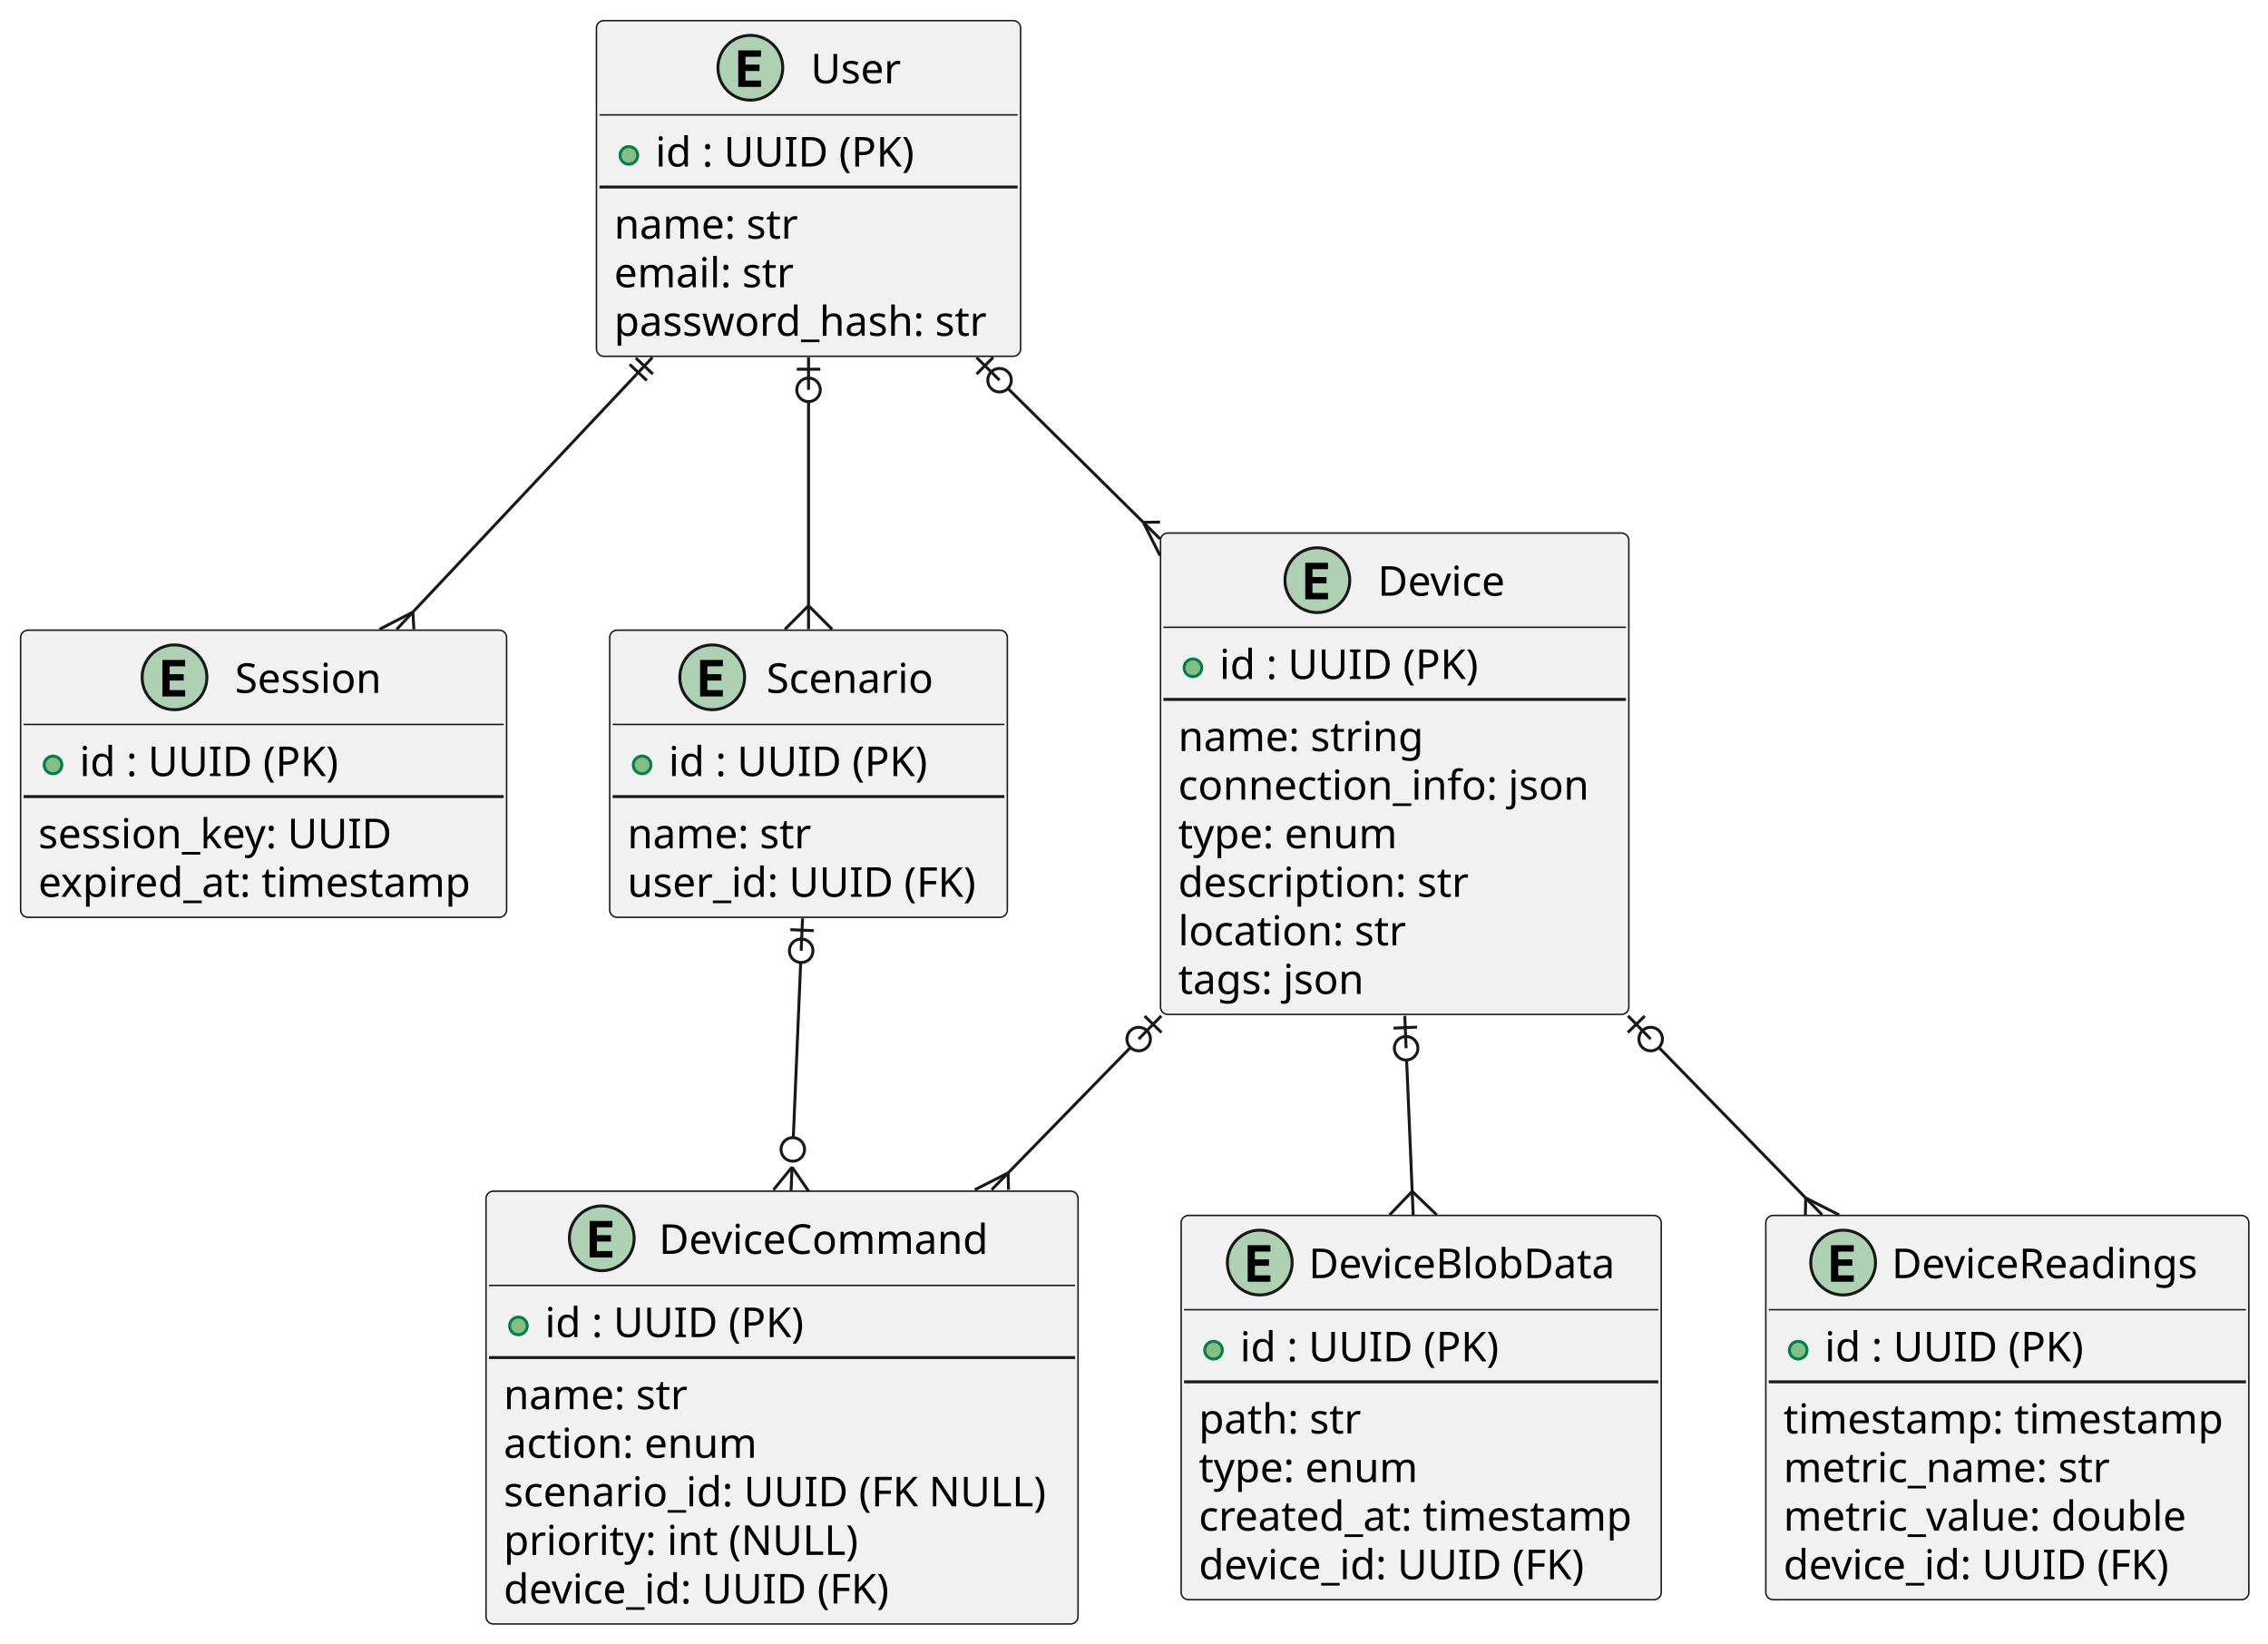
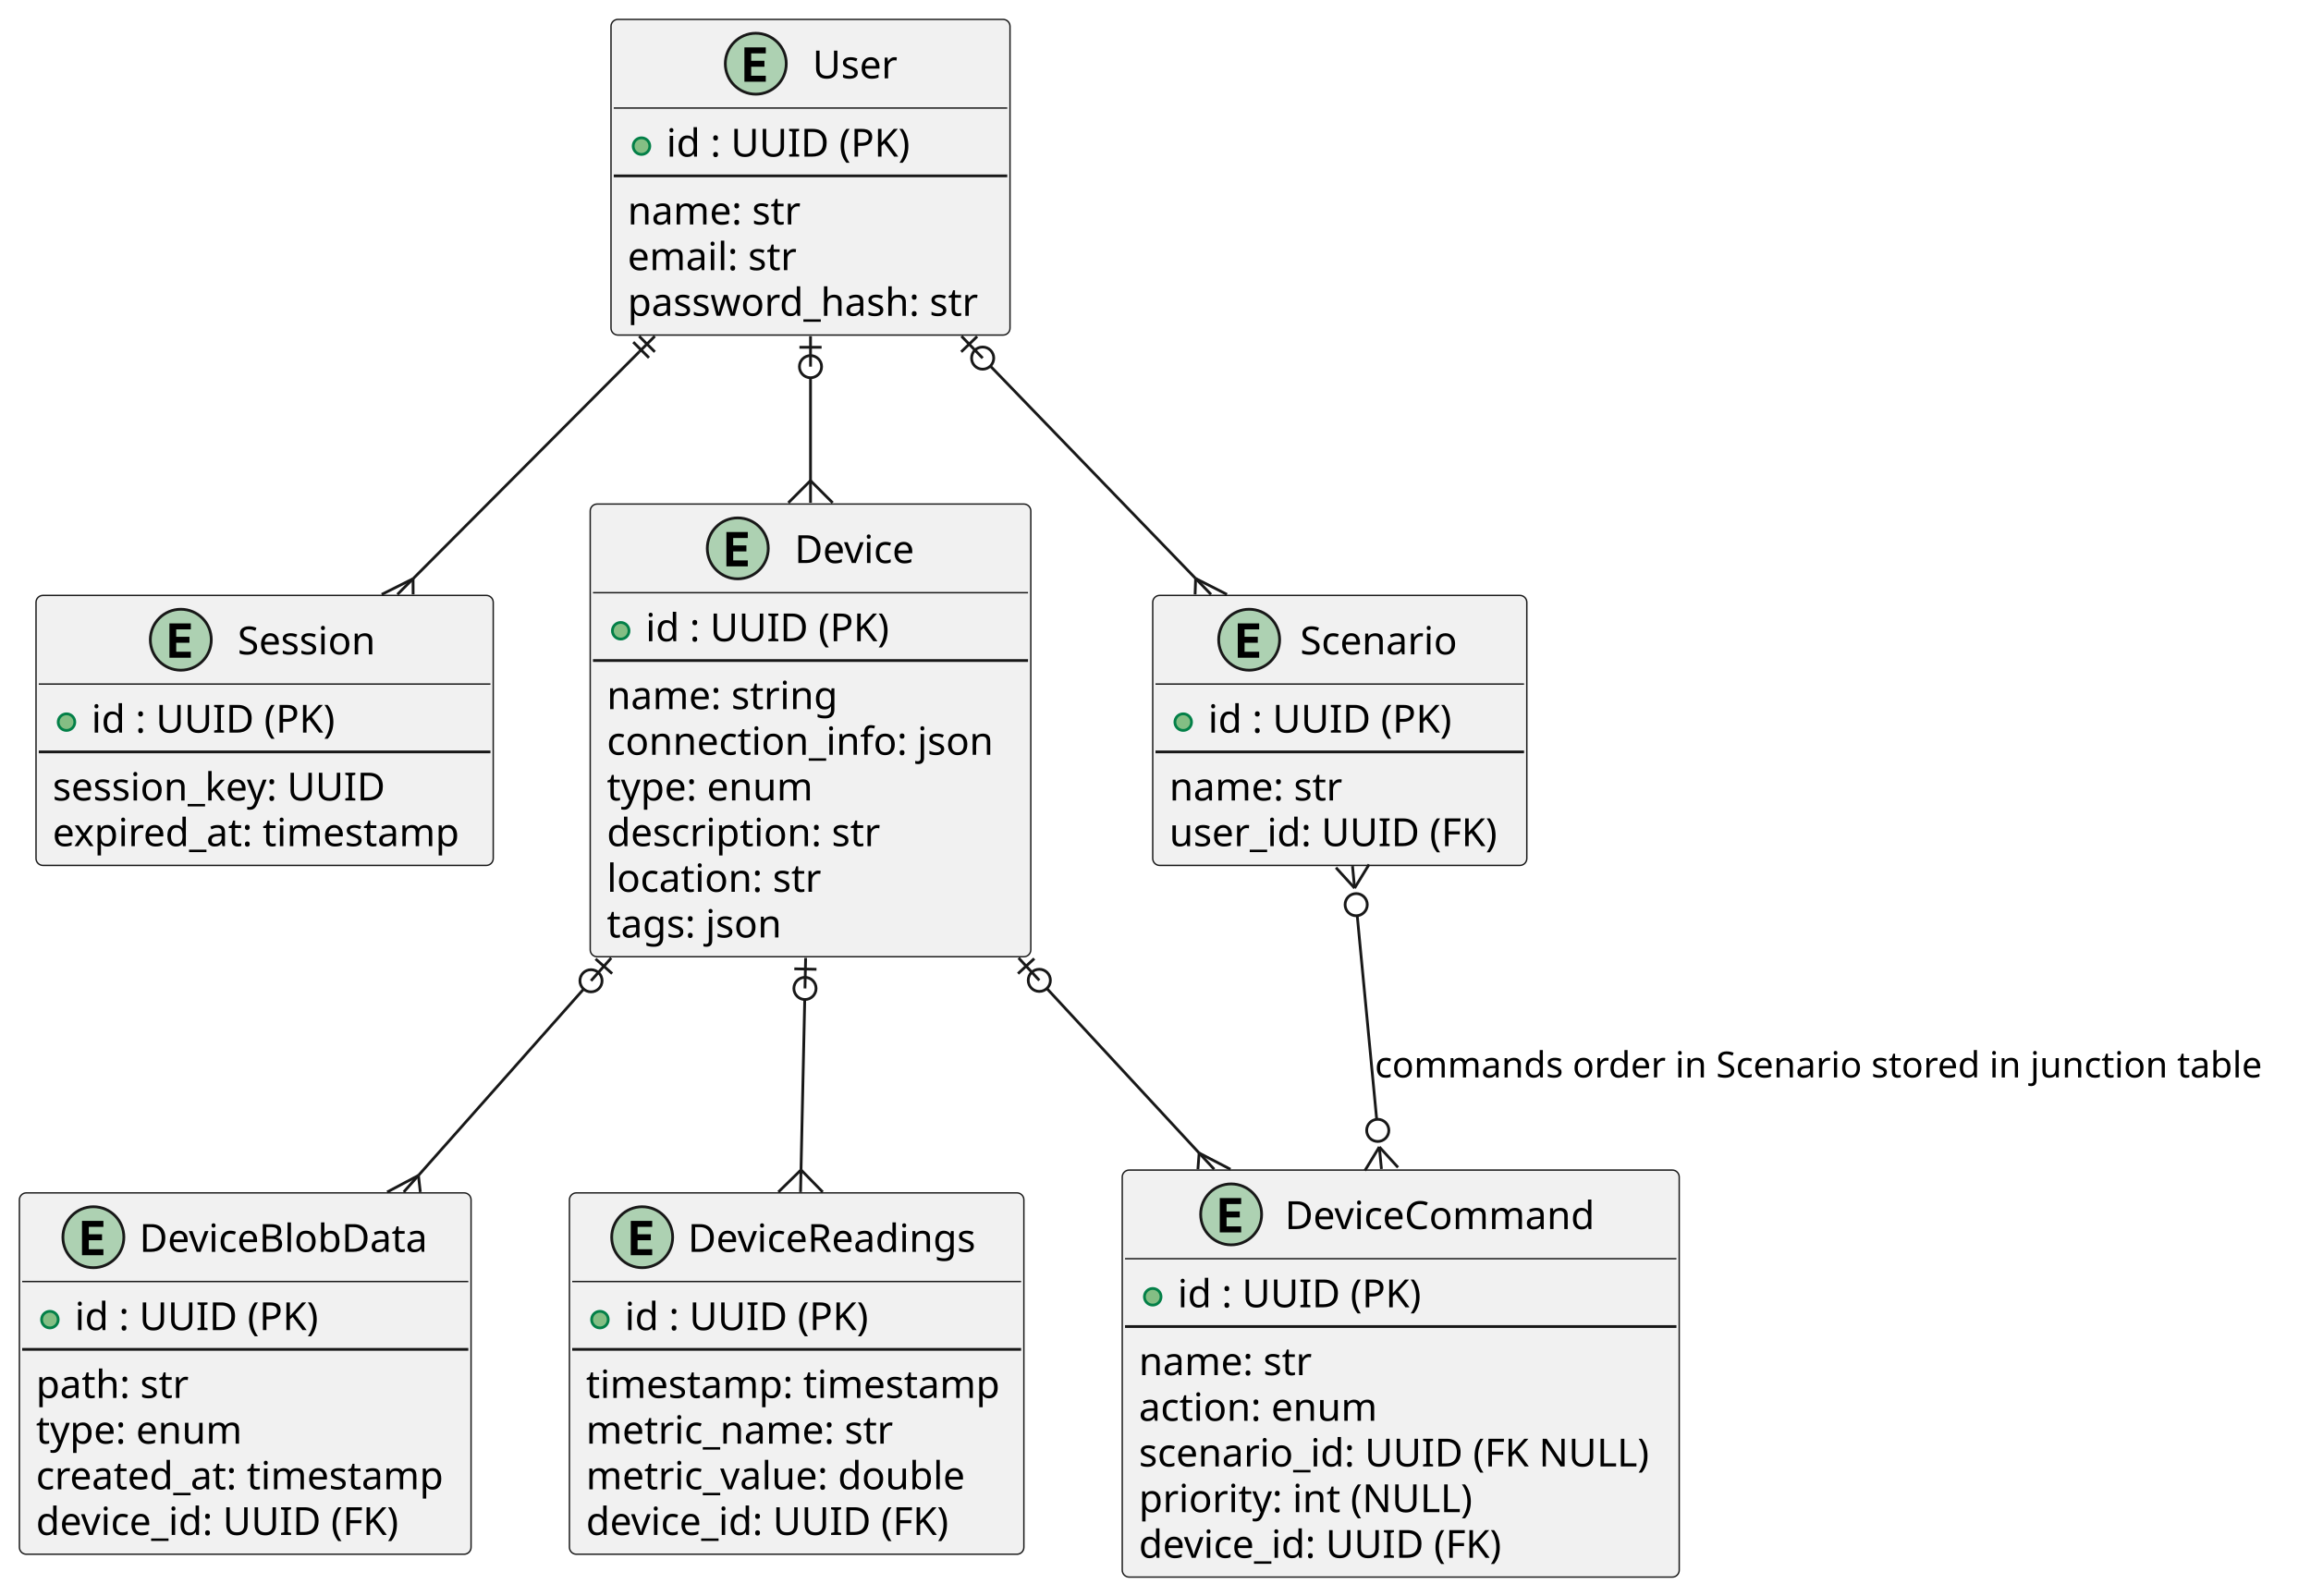
- <svg xmlns="http://www.w3.org/2000/svg" contentStyleType="text/css" height="558px" preserveAspectRatio="none" style="width:770px;height:558px;background:#FFFFFF;" version="1.1" viewBox="0 0 770 558" width="770px" zoomAndPan="magnify">
+ <svg xmlns="http://www.w3.org/2000/svg" contentStyleType="text/css" height="576px" preserveAspectRatio="none" style="width:834px;height:576px;background:#FFFFFF;" version="1.1" viewBox="0 0 834 576" width="834px" zoomAndPan="magnify">
  <defs />
  <g>
    <g id="elem_User">
-       <rect codeLine="1" fill="#F1F1F1" height="113.953" id="User" rx="2.5" ry="2.5" style="stroke:#181818;stroke-width:0.5;" width="144" x="202.5" y="7" />
-       <ellipse cx="254.75" cy="23" fill="#ADD1B2" rx="11" ry="11" style="stroke:#181818;stroke-width:1.0;" />
-       <path d="M258.364,29.5 L250.644,29.5 L250.644,17.107 L258.364,17.107 L258.364,19.265 L253.093,19.265 L253.093,21.938 L257.866,21.938 L257.866,24.096 L253.093,24.096 L253.093,27.342 L258.364,27.342 Z " fill="#000000" />
-       <text fill="#000000" font-family="sans-serif" font-size="14" lengthAdjust="spacing" textLength="31" x="275.25" y="28.291">User</text>
-       <line style="stroke:#181818;stroke-width:0.5;" x1="203.5" x2="345.5" y1="39" y2="39" />
-       <ellipse cx="213.5" cy="52.744" fill="#84BE84" rx="3" ry="3" style="stroke:#038048;stroke-width:1.0;" />
-       <text fill="#000000" font-family="sans-serif" font-size="14" lengthAdjust="spacing" textLength="90" x="222.5" y="56.535">id : UUID (PK)</text>
-       <line style="stroke:#181818;stroke-width:1.0;" x1="203.5" x2="345.5" y1="63.488" y2="63.488" />
-       <text fill="#000000" font-family="sans-serif" font-size="14" lengthAdjust="spacing" textLength="64" x="208.5" y="81.023">name: str</text>
-       <text fill="#000000" font-family="sans-serif" font-size="14" lengthAdjust="spacing" textLength="63" x="208.5" y="97.512">email: str</text>
-       <text fill="#000000" font-family="sans-serif" font-size="14" lengthAdjust="spacing" textLength="132" x="208.5" y="114">password_hash: str</text>
+       <rect codeLine="1" fill="#F1F1F1" height="113.953" id="User" rx="2.5" ry="2.5" style="stroke:#181818;stroke-width:0.5;" width="144" x="220.5" y="7" />
+       <ellipse cx="272.75" cy="23" fill="#ADD1B2" rx="11" ry="11" style="stroke:#181818;stroke-width:1.0;" />
+       <path d="M276.364,29.5 L268.644,29.5 L268.644,17.107 L276.364,17.107 L276.364,19.265 L271.093,19.265 L271.093,21.938 L275.866,21.938 L275.866,24.096 L271.093,24.096 L271.093,27.342 L276.364,27.342 Z " fill="#000000" />
+       <text fill="#000000" font-family="sans-serif" font-size="14" lengthAdjust="spacing" textLength="31" x="293.25" y="28.291">User</text>
+       <line style="stroke:#181818;stroke-width:0.5;" x1="221.5" x2="363.5" y1="39" y2="39" />
+       <ellipse cx="231.5" cy="52.744" fill="#84BE84" rx="3" ry="3" style="stroke:#038048;stroke-width:1.0;" />
+       <text fill="#000000" font-family="sans-serif" font-size="14" lengthAdjust="spacing" textLength="90" x="240.5" y="56.535">id : UUID (PK)</text>
+       <line style="stroke:#181818;stroke-width:1.0;" x1="221.5" x2="363.5" y1="63.488" y2="63.488" />
+       <text fill="#000000" font-family="sans-serif" font-size="14" lengthAdjust="spacing" textLength="64" x="226.5" y="81.023">name: str</text>
+       <text fill="#000000" font-family="sans-serif" font-size="14" lengthAdjust="spacing" textLength="63" x="226.5" y="97.512">email: str</text>
+       <text fill="#000000" font-family="sans-serif" font-size="14" lengthAdjust="spacing" textLength="132" x="226.5" y="114">password_hash: str</text>
    </g>
    <g id="elem_Session">
-       <rect codeLine="9" fill="#F1F1F1" height="97.465" id="Session" rx="2.5" ry="2.5" style="stroke:#181818;stroke-width:0.5;" width="165" x="7" y="213.93" />
-       <ellipse cx="59.25" cy="229.93" fill="#ADD1B2" rx="11" ry="11" style="stroke:#181818;stroke-width:1.0;" />
-       <path d="M62.864,236.43 L55.145,236.43 L55.145,224.037 L62.864,224.037 L62.864,226.195 L57.593,226.195 L57.593,228.868 L62.366,228.868 L62.366,231.026 L57.593,231.026 L57.593,234.272 L62.864,234.272 Z " fill="#000000" />
-       <text fill="#000000" font-family="sans-serif" font-size="14" lengthAdjust="spacing" textLength="52" x="79.75" y="235.221">Session</text>
-       <line style="stroke:#181818;stroke-width:0.5;" x1="8" x2="171" y1="245.93" y2="245.93" />
-       <ellipse cx="18" cy="259.674" fill="#84BE84" rx="3" ry="3" style="stroke:#038048;stroke-width:1.0;" />
-       <text fill="#000000" font-family="sans-serif" font-size="14" lengthAdjust="spacing" textLength="90" x="27" y="263.465">id : UUID (PK)</text>
-       <line style="stroke:#181818;stroke-width:1.0;" x1="8" x2="171" y1="270.418" y2="270.418" />
-       <text fill="#000000" font-family="sans-serif" font-size="14" lengthAdjust="spacing" textLength="123" x="13" y="287.953">session_key: UUID</text>
-       <text fill="#000000" font-family="sans-serif" font-size="14" lengthAdjust="spacing" textLength="153" x="13" y="304.442">expired_at: timestamp</text>
+       <rect codeLine="9" fill="#F1F1F1" height="97.465" id="Session" rx="2.5" ry="2.5" style="stroke:#181818;stroke-width:0.5;" width="165" x="13" y="214.93" />
+       <ellipse cx="65.25" cy="230.93" fill="#ADD1B2" rx="11" ry="11" style="stroke:#181818;stroke-width:1.0;" />
+       <path d="M68.864,237.43 L61.145,237.43 L61.145,225.037 L68.864,225.037 L68.864,227.195 L63.593,227.195 L63.593,229.868 L68.366,229.868 L68.366,232.026 L63.593,232.026 L63.593,235.272 L68.864,235.272 Z " fill="#000000" />
+       <text fill="#000000" font-family="sans-serif" font-size="14" lengthAdjust="spacing" textLength="52" x="85.75" y="236.221">Session</text>
+       <line style="stroke:#181818;stroke-width:0.5;" x1="14" x2="177" y1="246.93" y2="246.93" />
+       <ellipse cx="24" cy="260.674" fill="#84BE84" rx="3" ry="3" style="stroke:#038048;stroke-width:1.0;" />
+       <text fill="#000000" font-family="sans-serif" font-size="14" lengthAdjust="spacing" textLength="90" x="33" y="264.465">id : UUID (PK)</text>
+       <line style="stroke:#181818;stroke-width:1.0;" x1="14" x2="177" y1="271.418" y2="271.418" />
+       <text fill="#000000" font-family="sans-serif" font-size="14" lengthAdjust="spacing" textLength="123" x="19" y="288.953">session_key: UUID</text>
+       <text fill="#000000" font-family="sans-serif" font-size="14" lengthAdjust="spacing" textLength="153" x="19" y="305.442">expired_at: timestamp</text>
    </g>
    <g id="elem_Device">
-       <rect codeLine="16" fill="#F1F1F1" height="163.418" id="Device" rx="2.5" ry="2.5" style="stroke:#181818;stroke-width:0.5;" width="159" x="394" y="180.95" />
-       <ellipse cx="447.25" cy="196.95" fill="#ADD1B2" rx="11" ry="11" style="stroke:#181818;stroke-width:1.0;" />
-       <path d="M450.864,203.45 L443.144,203.45 L443.144,191.057 L450.864,191.057 L450.864,193.215 L445.593,193.215 L445.593,195.888 L450.366,195.888 L450.366,198.046 L445.593,198.046 L445.593,201.292 L450.864,201.292 Z " fill="#000000" />
-       <text fill="#000000" font-family="sans-serif" font-size="14" lengthAdjust="spacing" textLength="44" x="467.75" y="202.241">Device</text>
-       <line style="stroke:#181818;stroke-width:0.5;" x1="395" x2="552" y1="212.95" y2="212.95" />
-       <ellipse cx="405" cy="226.694" fill="#84BE84" rx="3" ry="3" style="stroke:#038048;stroke-width:1.0;" />
-       <text fill="#000000" font-family="sans-serif" font-size="14" lengthAdjust="spacing" textLength="90" x="414" y="230.485">id : UUID (PK)</text>
-       <line style="stroke:#181818;stroke-width:1.0;" x1="395" x2="552" y1="237.438" y2="237.438" />
-       <text fill="#000000" font-family="sans-serif" font-size="14" lengthAdjust="spacing" textLength="86" x="400" y="254.973">name: string</text>
-       <text fill="#000000" font-family="sans-serif" font-size="14" lengthAdjust="spacing" textLength="147" x="400" y="271.462">connection_info: json</text>
-       <text fill="#000000" font-family="sans-serif" font-size="14" lengthAdjust="spacing" textLength="76" x="400" y="287.95">type: enum</text>
-       <text fill="#000000" font-family="sans-serif" font-size="14" lengthAdjust="spacing" textLength="103" x="400" y="304.438">description: str</text>
-       <text fill="#000000" font-family="sans-serif" font-size="14" lengthAdjust="spacing" textLength="81" x="400" y="320.927">location: str</text>
-       <text fill="#000000" font-family="sans-serif" font-size="14" lengthAdjust="spacing" textLength="66" x="400" y="337.415">tags: json</text>
+       <rect codeLine="16" fill="#F1F1F1" height="163.418" id="Device" rx="2.5" ry="2.5" style="stroke:#181818;stroke-width:0.5;" width="159" x="213" y="181.95" />
+       <ellipse cx="266.25" cy="197.95" fill="#ADD1B2" rx="11" ry="11" style="stroke:#181818;stroke-width:1.0;" />
+       <path d="M269.864,204.45 L262.144,204.45 L262.144,192.057 L269.864,192.057 L269.864,194.215 L264.593,194.215 L264.593,196.888 L269.366,196.888 L269.366,199.046 L264.593,199.046 L264.593,202.292 L269.864,202.292 Z " fill="#000000" />
+       <text fill="#000000" font-family="sans-serif" font-size="14" lengthAdjust="spacing" textLength="44" x="286.75" y="203.241">Device</text>
+       <line style="stroke:#181818;stroke-width:0.5;" x1="214" x2="371" y1="213.95" y2="213.95" />
+       <ellipse cx="224" cy="227.694" fill="#84BE84" rx="3" ry="3" style="stroke:#038048;stroke-width:1.0;" />
+       <text fill="#000000" font-family="sans-serif" font-size="14" lengthAdjust="spacing" textLength="90" x="233" y="231.485">id : UUID (PK)</text>
+       <line style="stroke:#181818;stroke-width:1.0;" x1="214" x2="371" y1="238.438" y2="238.438" />
+       <text fill="#000000" font-family="sans-serif" font-size="14" lengthAdjust="spacing" textLength="86" x="219" y="255.973">name: string</text>
+       <text fill="#000000" font-family="sans-serif" font-size="14" lengthAdjust="spacing" textLength="147" x="219" y="272.462">connection_info: json</text>
+       <text fill="#000000" font-family="sans-serif" font-size="14" lengthAdjust="spacing" textLength="76" x="219" y="288.95">type: enum</text>
+       <text fill="#000000" font-family="sans-serif" font-size="14" lengthAdjust="spacing" textLength="103" x="219" y="305.438">description: str</text>
+       <text fill="#000000" font-family="sans-serif" font-size="14" lengthAdjust="spacing" textLength="81" x="219" y="321.927">location: str</text>
+       <text fill="#000000" font-family="sans-serif" font-size="14" lengthAdjust="spacing" textLength="66" x="219" y="338.415">tags: json</text>
    </g>
    <g id="elem_Scenario">
-       <rect codeLine="27" fill="#F1F1F1" height="97.465" id="Scenario" rx="2.5" ry="2.5" style="stroke:#181818;stroke-width:0.5;" width="135" x="207" y="213.93" />
-       <ellipse cx="241.8" cy="229.93" fill="#ADD1B2" rx="11" ry="11" style="stroke:#181818;stroke-width:1.0;" />
-       <path d="M245.414,236.43 L237.695,236.43 L237.695,224.037 L245.414,224.037 L245.414,226.195 L240.143,226.195 L240.143,228.868 L244.916,228.868 L244.916,231.026 L240.143,231.026 L240.143,234.272 L245.414,234.272 Z " fill="#000000" />
-       <text fill="#000000" font-family="sans-serif" font-size="14" lengthAdjust="spacing" textLength="59" x="260.2" y="235.221">Scenario</text>
-       <line style="stroke:#181818;stroke-width:0.5;" x1="208" x2="341" y1="245.93" y2="245.93" />
-       <ellipse cx="218" cy="259.674" fill="#84BE84" rx="3" ry="3" style="stroke:#038048;stroke-width:1.0;" />
-       <text fill="#000000" font-family="sans-serif" font-size="14" lengthAdjust="spacing" textLength="90" x="227" y="263.465">id : UUID (PK)</text>
-       <line style="stroke:#181818;stroke-width:1.0;" x1="208" x2="341" y1="270.418" y2="270.418" />
-       <text fill="#000000" font-family="sans-serif" font-size="14" lengthAdjust="spacing" textLength="64" x="213" y="287.953">name: str</text>
-       <text fill="#000000" font-family="sans-serif" font-size="14" lengthAdjust="spacing" textLength="123" x="213" y="304.442">user_id: UUID (FK)</text>
+       <rect codeLine="27" fill="#F1F1F1" height="97.465" id="Scenario" rx="2.5" ry="2.5" style="stroke:#181818;stroke-width:0.5;" width="135" x="416" y="214.93" />
+       <ellipse cx="450.8" cy="230.93" fill="#ADD1B2" rx="11" ry="11" style="stroke:#181818;stroke-width:1.0;" />
+       <path d="M454.414,237.43 L446.695,237.43 L446.695,225.037 L454.414,225.037 L454.414,227.195 L449.143,227.195 L449.143,229.868 L453.916,229.868 L453.916,232.026 L449.143,232.026 L449.143,235.272 L454.414,235.272 Z " fill="#000000" />
+       <text fill="#000000" font-family="sans-serif" font-size="14" lengthAdjust="spacing" textLength="59" x="469.2" y="236.221">Scenario</text>
+       <line style="stroke:#181818;stroke-width:0.5;" x1="417" x2="550" y1="246.93" y2="246.93" />
+       <ellipse cx="427" cy="260.674" fill="#84BE84" rx="3" ry="3" style="stroke:#038048;stroke-width:1.0;" />
+       <text fill="#000000" font-family="sans-serif" font-size="14" lengthAdjust="spacing" textLength="90" x="436" y="264.465">id : UUID (PK)</text>
+       <line style="stroke:#181818;stroke-width:1.0;" x1="417" x2="550" y1="271.418" y2="271.418" />
+       <text fill="#000000" font-family="sans-serif" font-size="14" lengthAdjust="spacing" textLength="64" x="422" y="288.953">name: str</text>
+       <text fill="#000000" font-family="sans-serif" font-size="14" lengthAdjust="spacing" textLength="123" x="422" y="305.442">user_id: UUID (FK)</text>
    </g>
    <g id="elem_DeviceCommand">
-       <rect codeLine="33" fill="#F1F1F1" height="146.93" id="DeviceCommand" rx="2.5" ry="2.5" style="stroke:#181818;stroke-width:0.5;" width="201" x="165" y="404.37" />
-       <ellipse cx="204.3" cy="420.37" fill="#ADD1B2" rx="11" ry="11" style="stroke:#181818;stroke-width:1.0;" />
-       <path d="M207.914,426.87 L200.195,426.87 L200.195,414.477 L207.914,414.477 L207.914,416.635 L202.643,416.635 L202.643,419.308 L207.416,419.308 L207.416,421.466 L202.643,421.466 L202.643,424.712 L207.914,424.712 Z " fill="#000000" />
-       <text fill="#000000" font-family="sans-serif" font-size="14" lengthAdjust="spacing" textLength="115" x="223.7" y="425.661">DeviceCommand</text>
-       <line style="stroke:#181818;stroke-width:0.5;" x1="166" x2="365" y1="436.37" y2="436.37" />
-       <ellipse cx="176" cy="450.114" fill="#84BE84" rx="3" ry="3" style="stroke:#038048;stroke-width:1.0;" />
-       <text fill="#000000" font-family="sans-serif" font-size="14" lengthAdjust="spacing" textLength="90" x="185" y="453.905">id : UUID (PK)</text>
-       <line style="stroke:#181818;stroke-width:1.0;" x1="166" x2="365" y1="460.858" y2="460.858" />
-       <text fill="#000000" font-family="sans-serif" font-size="14" lengthAdjust="spacing" textLength="64" x="171" y="478.393">name: str</text>
-       <text fill="#000000" font-family="sans-serif" font-size="14" lengthAdjust="spacing" textLength="89" x="171" y="494.882">action: enum</text>
-       <text fill="#000000" font-family="sans-serif" font-size="14" lengthAdjust="spacing" textLength="189" x="171" y="511.37">scenario_id: UUID (FK NULL)</text>
-       <text fill="#000000" font-family="sans-serif" font-size="14" lengthAdjust="spacing" textLength="124" x="171" y="527.858">priority: int (NULL)</text>
-       <text fill="#000000" font-family="sans-serif" font-size="14" lengthAdjust="spacing" textLength="136" x="171" y="544.347">device_id: UUID (FK)</text>
+       <rect codeLine="33" fill="#F1F1F1" height="146.93" id="DeviceCommand" rx="2.5" ry="2.5" style="stroke:#181818;stroke-width:0.5;" width="201" x="405" y="422.37" />
+       <ellipse cx="444.3" cy="438.37" fill="#ADD1B2" rx="11" ry="11" style="stroke:#181818;stroke-width:1.0;" />
+       <path d="M447.914,444.87 L440.195,444.87 L440.195,432.477 L447.914,432.477 L447.914,434.635 L442.643,434.635 L442.643,437.308 L447.416,437.308 L447.416,439.466 L442.643,439.466 L442.643,442.712 L447.914,442.712 Z " fill="#000000" />
+       <text fill="#000000" font-family="sans-serif" font-size="14" lengthAdjust="spacing" textLength="115" x="463.7" y="443.661">DeviceCommand</text>
+       <line style="stroke:#181818;stroke-width:0.5;" x1="406" x2="605" y1="454.37" y2="454.37" />
+       <ellipse cx="416" cy="468.114" fill="#84BE84" rx="3" ry="3" style="stroke:#038048;stroke-width:1.0;" />
+       <text fill="#000000" font-family="sans-serif" font-size="14" lengthAdjust="spacing" textLength="90" x="425" y="471.905">id : UUID (PK)</text>
+       <line style="stroke:#181818;stroke-width:1.0;" x1="406" x2="605" y1="478.858" y2="478.858" />
+       <text fill="#000000" font-family="sans-serif" font-size="14" lengthAdjust="spacing" textLength="64" x="411" y="496.393">name: str</text>
+       <text fill="#000000" font-family="sans-serif" font-size="14" lengthAdjust="spacing" textLength="89" x="411" y="512.882">action: enum</text>
+       <text fill="#000000" font-family="sans-serif" font-size="14" lengthAdjust="spacing" textLength="189" x="411" y="529.37">scenario_id: UUID (FK NULL)</text>
+       <text fill="#000000" font-family="sans-serif" font-size="14" lengthAdjust="spacing" textLength="124" x="411" y="545.858">priority: int (NULL)</text>
+       <text fill="#000000" font-family="sans-serif" font-size="14" lengthAdjust="spacing" textLength="136" x="411" y="562.347">device_id: UUID (FK)</text>
    </g>
    <g id="elem_DeviceBlobData">
-       <rect codeLine="43" fill="#F1F1F1" height="130.441" id="DeviceBlobData" rx="2.5" ry="2.5" style="stroke:#181818;stroke-width:0.5;" width="163" x="401" y="412.61" />
-       <ellipse cx="427.7" cy="428.61" fill="#ADD1B2" rx="11" ry="11" style="stroke:#181818;stroke-width:1.0;" />
-       <path d="M431.314,435.11 L423.594,435.11 L423.594,422.717 L431.314,422.717 L431.314,424.875 L426.043,424.875 L426.043,427.548 L430.816,427.548 L430.816,429.706 L426.043,429.706 L426.043,432.952 L431.314,432.952 Z " fill="#000000" />
-       <text fill="#000000" font-family="sans-serif" font-size="14" lengthAdjust="spacing" textLength="105" x="444.3" y="433.901">DeviceBlobData</text>
-       <line style="stroke:#181818;stroke-width:0.5;" x1="402" x2="563" y1="444.61" y2="444.61" />
-       <ellipse cx="412" cy="458.354" fill="#84BE84" rx="3" ry="3" style="stroke:#038048;stroke-width:1.0;" />
-       <text fill="#000000" font-family="sans-serif" font-size="14" lengthAdjust="spacing" textLength="90" x="421" y="462.145">id : UUID (PK)</text>
-       <line style="stroke:#181818;stroke-width:1.0;" x1="402" x2="563" y1="469.098" y2="469.098" />
-       <text fill="#000000" font-family="sans-serif" font-size="14" lengthAdjust="spacing" textLength="57" x="407" y="486.633">path: str</text>
-       <text fill="#000000" font-family="sans-serif" font-size="14" lengthAdjust="spacing" textLength="76" x="407" y="503.122">type: enum</text>
-       <text fill="#000000" font-family="sans-serif" font-size="14" lengthAdjust="spacing" textLength="151" x="407" y="519.61">created_at: timestamp</text>
-       <text fill="#000000" font-family="sans-serif" font-size="14" lengthAdjust="spacing" textLength="136" x="407" y="536.098">device_id: UUID (FK)</text>
+       <rect codeLine="43" fill="#F1F1F1" height="130.441" id="DeviceBlobData" rx="2.5" ry="2.5" style="stroke:#181818;stroke-width:0.5;" width="163" x="7" y="430.61" />
+       <ellipse cx="33.7" cy="446.61" fill="#ADD1B2" rx="11" ry="11" style="stroke:#181818;stroke-width:1.0;" />
+       <path d="M37.314,453.11 L29.595,453.11 L29.595,440.717 L37.314,440.717 L37.314,442.875 L32.043,442.875 L32.043,445.548 L36.816,445.548 L36.816,447.706 L32.043,447.706 L32.043,450.952 L37.314,450.952 Z " fill="#000000" />
+       <text fill="#000000" font-family="sans-serif" font-size="14" lengthAdjust="spacing" textLength="105" x="50.3" y="451.901">DeviceBlobData</text>
+       <line style="stroke:#181818;stroke-width:0.5;" x1="8" x2="169" y1="462.61" y2="462.61" />
+       <ellipse cx="18" cy="476.354" fill="#84BE84" rx="3" ry="3" style="stroke:#038048;stroke-width:1.0;" />
+       <text fill="#000000" font-family="sans-serif" font-size="14" lengthAdjust="spacing" textLength="90" x="27" y="480.145">id : UUID (PK)</text>
+       <line style="stroke:#181818;stroke-width:1.0;" x1="8" x2="169" y1="487.098" y2="487.098" />
+       <text fill="#000000" font-family="sans-serif" font-size="14" lengthAdjust="spacing" textLength="57" x="13" y="504.633">path: str</text>
+       <text fill="#000000" font-family="sans-serif" font-size="14" lengthAdjust="spacing" textLength="76" x="13" y="521.122">type: enum</text>
+       <text fill="#000000" font-family="sans-serif" font-size="14" lengthAdjust="spacing" textLength="151" x="13" y="537.61">created_at: timestamp</text>
+       <text fill="#000000" font-family="sans-serif" font-size="14" lengthAdjust="spacing" textLength="136" x="13" y="554.098">device_id: UUID (FK)</text>
    </g>
    <g id="elem_DeviceReadings">
-       <rect codeLine="52" fill="#F1F1F1" height="130.441" id="DeviceReadings" rx="2.5" ry="2.5" style="stroke:#181818;stroke-width:0.5;" width="164" x="599.5" y="412.61" />
-       <ellipse cx="625.75" cy="428.61" fill="#ADD1B2" rx="11" ry="11" style="stroke:#181818;stroke-width:1.0;" />
-       <path d="M629.364,435.11 L621.644,435.11 L621.644,422.717 L629.364,422.717 L629.364,424.875 L624.093,424.875 L624.093,427.548 L628.866,427.548 L628.866,429.706 L624.093,429.706 L624.093,432.952 L629.364,432.952 Z " fill="#000000" />
-       <text fill="#000000" font-family="sans-serif" font-size="14" lengthAdjust="spacing" textLength="107" x="642.25" y="433.901">DeviceReadings</text>
-       <line style="stroke:#181818;stroke-width:0.5;" x1="600.5" x2="762.5" y1="444.61" y2="444.61" />
-       <ellipse cx="610.5" cy="458.354" fill="#84BE84" rx="3" ry="3" style="stroke:#038048;stroke-width:1.0;" />
-       <text fill="#000000" font-family="sans-serif" font-size="14" lengthAdjust="spacing" textLength="90" x="619.5" y="462.145">id : UUID (PK)</text>
-       <line style="stroke:#181818;stroke-width:1.0;" x1="600.5" x2="762.5" y1="469.098" y2="469.098" />
-       <text fill="#000000" font-family="sans-serif" font-size="14" lengthAdjust="spacing" textLength="152" x="605.5" y="486.633">timestamp: timestamp</text>
-       <text fill="#000000" font-family="sans-serif" font-size="14" lengthAdjust="spacing" textLength="114" x="605.5" y="503.122">metric_name: str</text>
-       <text fill="#000000" font-family="sans-serif" font-size="14" lengthAdjust="spacing" textLength="142" x="605.5" y="519.61">metric_value: double</text>
-       <text fill="#000000" font-family="sans-serif" font-size="14" lengthAdjust="spacing" textLength="136" x="605.5" y="536.098">device_id: UUID (FK)</text>
+       <rect codeLine="52" fill="#F1F1F1" height="130.441" id="DeviceReadings" rx="2.5" ry="2.5" style="stroke:#181818;stroke-width:0.5;" width="164" x="205.5" y="430.61" />
+       <ellipse cx="231.75" cy="446.61" fill="#ADD1B2" rx="11" ry="11" style="stroke:#181818;stroke-width:1.0;" />
+       <path d="M235.364,453.11 L227.644,453.11 L227.644,440.717 L235.364,440.717 L235.364,442.875 L230.093,442.875 L230.093,445.548 L234.866,445.548 L234.866,447.706 L230.093,447.706 L230.093,450.952 L235.364,450.952 Z " fill="#000000" />
+       <text fill="#000000" font-family="sans-serif" font-size="14" lengthAdjust="spacing" textLength="107" x="248.25" y="451.901">DeviceReadings</text>
+       <line style="stroke:#181818;stroke-width:0.5;" x1="206.5" x2="368.5" y1="462.61" y2="462.61" />
+       <ellipse cx="216.5" cy="476.354" fill="#84BE84" rx="3" ry="3" style="stroke:#038048;stroke-width:1.0;" />
+       <text fill="#000000" font-family="sans-serif" font-size="14" lengthAdjust="spacing" textLength="90" x="225.5" y="480.145">id : UUID (PK)</text>
+       <line style="stroke:#181818;stroke-width:1.0;" x1="206.5" x2="368.5" y1="487.098" y2="487.098" />
+       <text fill="#000000" font-family="sans-serif" font-size="14" lengthAdjust="spacing" textLength="152" x="211.5" y="504.633">timestamp: timestamp</text>
+       <text fill="#000000" font-family="sans-serif" font-size="14" lengthAdjust="spacing" textLength="114" x="211.5" y="521.122">metric_name: str</text>
+       <text fill="#000000" font-family="sans-serif" font-size="14" lengthAdjust="spacing" textLength="142" x="211.5" y="537.61">metric_value: double</text>
+       <text fill="#000000" font-family="sans-serif" font-size="14" lengthAdjust="spacing" textLength="136" x="211.5" y="554.098">device_id: UUID (FK)</text>
    </g>
    <g id="link_User_Scenario">
-       <path codeLine="61" d="M274.5,136.34 C274.5,165.51 274.5,177.75 274.5,205.62 " fill="none" id="User-Scenario" style="stroke:#181818;stroke-width:1.0;" />
-       <line style="stroke:#181818;stroke-width:1.0;" x1="274.5" x2="274.5" y1="132.34" y2="121.34" />
-       <ellipse cx="274.5" cy="132.34" fill="none" rx="4" ry="4" style="stroke:#181818;stroke-width:1.0;" />
-       <line style="stroke:#181818;stroke-width:1.0;" x1="270.5" x2="278.5" y1="125.34" y2="125.34" />
-       <line style="stroke:#181818;stroke-width:1.0;" x1="274.5" x2="282.5" y1="205.62" y2="213.62" />
-       <line style="stroke:#181818;stroke-width:1.0;" x1="274.5" x2="266.5" y1="205.62" y2="213.62" />
-       <line style="stroke:#181818;stroke-width:1.0;" x1="274.5" x2="274.5" y1="205.62" y2="213.62" />
+       <path codeLine="61" d="M357.404,132.146 C385.854,161.586 404.312,180.696 431.482,208.826 " fill="none" id="User-Scenario" style="stroke:#181818;stroke-width:1.0;" />
+       <line style="stroke:#181818;stroke-width:1.0;" x1="354.624" x2="346.98" y1="129.27" y2="121.36" />
+       <ellipse cx="354.624" cy="129.27" fill="none" rx="4" ry="4" style="stroke:#181818;stroke-width:1.0;" />
+       <line style="stroke:#181818;stroke-width:1.0;" x1="346.883" x2="352.636" y1="127.016" y2="121.457" />
+       <line style="stroke:#181818;stroke-width:1.0;" x1="431.482" x2="442.794" y1="208.826" y2="214.58" />
+       <line style="stroke:#181818;stroke-width:1.0;" x1="431.482" x2="431.286" y1="208.826" y2="214.58" />
+       <line style="stroke:#181818;stroke-width:1.0;" x1="431.482" x2="437.04" y1="208.826" y2="214.58" />
    </g>
    <g id="link_User_Session">
-       <path codeLine="62" d="M216.009,127.167 C188.569,156.337 166.381,179.922 140.171,207.792 " fill="none" id="User-Session" style="stroke:#181818;stroke-width:1.0;" />
-       <line style="stroke:#181818;stroke-width:1.0;" x1="215.836" x2="221.663" y1="121.513" y2="126.994" />
-       <line style="stroke:#181818;stroke-width:1.0;" x1="213.78" x2="219.607" y1="123.698" y2="129.179" />
-       <line style="stroke:#181818;stroke-width:1.0;" x1="216.009" x2="221.49" y1="127.167" y2="121.34" />
-       <line style="stroke:#181818;stroke-width:1.0;" x1="140.171" x2="140.518" y1="207.792" y2="213.62" />
-       <line style="stroke:#181818;stroke-width:1.0;" x1="140.171" x2="128.862" y1="207.792" y2="213.62" />
-       <line style="stroke:#181818;stroke-width:1.0;" x1="140.171" x2="134.69" y1="207.792" y2="213.62" />
+       <path codeLine="62" d="M230.663,127.026 C201.323,156.466 177.086,180.782 149.066,208.912 " fill="none" id="User-Session" style="stroke:#181818;stroke-width:1.0;" />
+       <line style="stroke:#181818;stroke-width:1.0;" x1="230.653" x2="236.32" y1="121.37" y2="127.017" />
+       <line style="stroke:#181818;stroke-width:1.0;" x1="228.535" x2="234.202" y1="123.495" y2="129.142" />
+       <line style="stroke:#181818;stroke-width:1.0;" x1="230.663" x2="236.31" y1="127.026" y2="121.36" />
+       <line style="stroke:#181818;stroke-width:1.0;" x1="149.066" x2="149.088" y1="208.912" y2="214.58" />
+       <line style="stroke:#181818;stroke-width:1.0;" x1="149.066" x2="137.752" y1="208.912" y2="214.58" />
+       <line style="stroke:#181818;stroke-width:1.0;" x1="149.066" x2="143.42" y1="208.912" y2="214.58" />
    </g>
    <g id="link_User_Device">
-       <path codeLine="63" d="M342.2,131.883 C361.61,151.063 367.31,156.706 388.161,177.316 " fill="none" id="User-Device" style="stroke:#181818;stroke-width:1.0;" />
-       <line style="stroke:#181818;stroke-width:1.0;" x1="339.354" x2="331.53" y1="129.072" y2="121.34" />
-       <ellipse cx="339.354" cy="129.072" fill="none" rx="4" ry="4" style="stroke:#181818;stroke-width:1.0;" />
-       <line style="stroke:#181818;stroke-width:1.0;" x1="331.564" x2="337.187" y1="126.997" y2="121.306" />
-       <line style="stroke:#181818;stroke-width:1.0;" x1="388.161" x2="393.85" y1="177.316" y2="177.25" />
-       <line style="stroke:#181818;stroke-width:1.0;" x1="388.161" x2="393.85" y1="177.316" y2="188.63" />
-       <line style="stroke:#181818;stroke-width:1.0;" x1="388.161" x2="393.85" y1="177.316" y2="182.94" />
+       <path codeLine="63" d="M292.5,136.36 C292.5,155.08 292.5,153.3 292.5,173.5 " fill="none" id="User-Device" style="stroke:#181818;stroke-width:1.0;" />
+       <line style="stroke:#181818;stroke-width:1.0;" x1="292.5" x2="292.5" y1="132.36" y2="121.36" />
+       <ellipse cx="292.5" cy="132.36" fill="none" rx="4" ry="4" style="stroke:#181818;stroke-width:1.0;" />
+       <line style="stroke:#181818;stroke-width:1.0;" x1="288.5" x2="296.5" y1="125.36" y2="125.36" />
+       <line style="stroke:#181818;stroke-width:1.0;" x1="292.5" x2="300.5" y1="173.5" y2="181.5" />
+       <line style="stroke:#181818;stroke-width:1.0;" x1="292.5" x2="284.5" y1="173.5" y2="181.5" />
+       <line style="stroke:#181818;stroke-width:1.0;" x1="292.5" x2="292.5" y1="173.5" y2="181.5" />
    </g>
    <g id="link_Device_DeviceCommand">
-       <path codeLine="65" d="M383.797,355.599 C364.857,375.019 360.806,379.153 342.256,398.173 " fill="none" id="Device-DeviceCommand" style="stroke:#181818;stroke-width:1.0;" />
-       <line style="stroke:#181818;stroke-width:1.0;" x1="386.59" x2="394.27" y1="352.735" y2="344.86" />
-       <ellipse cx="386.59" cy="352.735" fill="none" rx="4" ry="4" style="stroke:#181818;stroke-width:1.0;" />
-       <line style="stroke:#181818;stroke-width:1.0;" x1="388.614" x2="394.341" y1="344.931" y2="350.516" />
-       <line style="stroke:#181818;stroke-width:1.0;" x1="342.256" x2="342.397" y1="398.173" y2="403.9" />
-       <line style="stroke:#181818;stroke-width:1.0;" x1="342.256" x2="330.943" y1="398.173" y2="403.9" />
-       <line style="stroke:#181818;stroke-width:1.0;" x1="342.256" x2="336.67" y1="398.173" y2="403.9" />
+       <path codeLine="65" d="M377.786,356.821 C400.776,381.671 410.296,391.958 432.746,416.218 " fill="none" id="Device-DeviceCommand" style="stroke:#181818;stroke-width:1.0;" />
+       <line style="stroke:#181818;stroke-width:1.0;" x1="375.07" x2="367.6" y1="353.885" y2="345.81" />
+       <ellipse cx="375.07" cy="353.885" fill="none" rx="4" ry="4" style="stroke:#181818;stroke-width:1.0;" />
+       <line style="stroke:#181818;stroke-width:1.0;" x1="367.38" x2="373.253" y1="351.463" y2="346.03" />
+       <line style="stroke:#181818;stroke-width:1.0;" x1="432.746" x2="444.052" y1="416.218" y2="422.09" />
+       <line style="stroke:#181818;stroke-width:1.0;" x1="432.746" x2="432.308" y1="416.218" y2="422.09" />
+       <line style="stroke:#181818;stroke-width:1.0;" x1="432.746" x2="438.18" y1="416.218" y2="422.09" />
    </g>
    <g id="link_Device_DeviceBlobData">
-       <path codeLine="66" d="M477.56,359.847 C478.5,382.207 478.542,383.157 479.442,404.427 " fill="none" id="Device-DeviceBlobData" style="stroke:#181818;stroke-width:1.0;" />
-       <line style="stroke:#181818;stroke-width:1.0;" x1="477.392" x2="476.93" y1="355.85" y2="344.86" />
-       <ellipse cx="477.392" cy="355.85" fill="none" rx="4" ry="4" style="stroke:#181818;stroke-width:1.0;" />
-       <line style="stroke:#181818;stroke-width:1.0;" x1="473.101" x2="481.094" y1="349.024" y2="348.688" />
-       <line style="stroke:#181818;stroke-width:1.0;" x1="479.442" x2="487.773" y1="404.427" y2="412.42" />
-       <line style="stroke:#181818;stroke-width:1.0;" x1="479.442" x2="471.787" y1="404.427" y2="412.42" />
-       <line style="stroke:#181818;stroke-width:1.0;" x1="479.442" x2="479.78" y1="404.427" y2="412.42" />
+       <path codeLine="66" d="M210.631,357.036 C186.081,384.736 174.236,398.103 151.006,424.313 " fill="none" id="Device-DeviceBlobData" style="stroke:#181818;stroke-width:1.0;" />
+       <line style="stroke:#181818;stroke-width:1.0;" x1="213.284" x2="220.58" y1="354.042" y2="345.81" />
+       <ellipse cx="213.284" cy="354.042" fill="none" rx="4" ry="4" style="stroke:#181818;stroke-width:1.0;" />
+       <line style="stroke:#181818;stroke-width:1.0;" x1="214.933" x2="220.92" y1="346.15" y2="351.457" />
+       <line style="stroke:#181818;stroke-width:1.0;" x1="151.006" x2="151.687" y1="424.313" y2="430.3" />
+       <line style="stroke:#181818;stroke-width:1.0;" x1="151.006" x2="139.713" y1="424.313" y2="430.3" />
+       <line style="stroke:#181818;stroke-width:1.0;" x1="151.006" x2="145.7" y1="424.313" y2="430.3" />
    </g>
    <g id="link_Device_DeviceReadings">
-       <path codeLine="67" d="M563.204,355.598 C585.014,377.958 592.314,385.424 613.064,406.694 " fill="none" id="Device-DeviceReadings" style="stroke:#181818;stroke-width:1.0;" />
-       <line style="stroke:#181818;stroke-width:1.0;" x1="560.411" x2="552.73" y1="352.734" y2="344.86" />
-       <ellipse cx="560.411" cy="352.734" fill="none" rx="4" ry="4" style="stroke:#181818;stroke-width:1.0;" />
-       <line style="stroke:#181818;stroke-width:1.0;" x1="552.66" x2="558.386" y1="350.516" y2="344.93" />
-       <line style="stroke:#181818;stroke-width:1.0;" x1="613.064" x2="624.376" y1="406.694" y2="412.42" />
-       <line style="stroke:#181818;stroke-width:1.0;" x1="613.064" x2="612.924" y1="406.694" y2="412.42" />
-       <line style="stroke:#181818;stroke-width:1.0;" x1="613.064" x2="618.65" y1="406.694" y2="412.42" />
+       <path codeLine="67" d="M290.415,360.807 C289.815,388.507 289.644,396.092 289.074,422.302 " fill="none" id="Device-DeviceReadings" style="stroke:#181818;stroke-width:1.0;" />
+       <line style="stroke:#181818;stroke-width:1.0;" x1="290.502" x2="290.74" y1="356.807" y2="345.81" />
+       <ellipse cx="290.502" cy="356.807" fill="none" rx="4" ry="4" style="stroke:#181818;stroke-width:1.0;" />
+       <line style="stroke:#181818;stroke-width:1.0;" x1="286.654" x2="294.652" y1="349.722" y2="349.896" />
+       <line style="stroke:#181818;stroke-width:1.0;" x1="289.074" x2="296.898" y1="422.302" y2="430.3" />
+       <line style="stroke:#181818;stroke-width:1.0;" x1="289.074" x2="280.902" y1="422.302" y2="430.3" />
+       <line style="stroke:#181818;stroke-width:1.0;" x1="289.074" x2="288.9" y1="422.302" y2="430.3" />
    </g>
    <g id="link_Scenario_DeviceCommand">
-       <path codeLine="68" d="M271.838,326.757 C270.688,354.017 270.62,355.696 269.33,386.206 " fill="none" id="Scenario-DeviceCommand" style="stroke:#181818;stroke-width:1.0;" />
-       <line style="stroke:#181818;stroke-width:1.0;" x1="272.006" x2="272.47" y1="322.76" y2="311.77" />
-       <ellipse cx="272.006" cy="322.76" fill="none" rx="4" ry="4" style="stroke:#181818;stroke-width:1.0;" />
-       <line style="stroke:#181818;stroke-width:1.0;" x1="268.305" x2="276.298" y1="315.598" y2="315.935" />
-       <line style="stroke:#181818;stroke-width:1.0;" x1="268.908" x2="274.565" y1="396.197" y2="404.443" />
-       <line style="stroke:#181818;stroke-width:1.0;" x1="268.908" x2="262.575" y1="396.197" y2="403.937" />
-       <line style="stroke:#181818;stroke-width:1.0;" x1="268.908" x2="268.57" y1="396.197" y2="404.19" />
-       <ellipse cx="269.161" cy="390.202" fill="none" rx="4" ry="4" style="stroke:#181818;stroke-width:1.0;" />
+       <path codeLine="68" d="M489.801,330.548 C492.821,362.168 493.404,368.342 496.824,404.062 " fill="none" id="Scenario-DeviceCommand" style="stroke:#181818;stroke-width:1.0;" />
+       <line style="stroke:#181818;stroke-width:1.0;" x1="488.851" x2="482.117" y1="320.594" y2="313.2" />
+       <line style="stroke:#181818;stroke-width:1.0;" x1="488.851" x2="494.063" y1="320.594" y2="312.06" />
+       <line style="stroke:#181818;stroke-width:1.0;" x1="488.851" x2="488.09" y1="320.594" y2="312.63" />
+       <ellipse cx="489.421" cy="326.567" fill="none" rx="4" ry="4" style="stroke:#181818;stroke-width:1.0;" />
+       <line style="stroke:#181818;stroke-width:1.0;" x1="497.777" x2="504.513" y1="414.016" y2="421.408" />
+       <line style="stroke:#181818;stroke-width:1.0;" x1="497.777" x2="492.567" y1="414.016" y2="422.552" />
+       <line style="stroke:#181818;stroke-width:1.0;" x1="497.777" x2="498.54" y1="414.016" y2="421.98" />
+       <ellipse cx="497.206" cy="408.044" fill="none" rx="4" ry="4" style="stroke:#181818;stroke-width:1.0;" />
+       <text fill="#000000" font-family="sans-serif" font-size="13" lengthAdjust="spacing" textLength="330" x="496.16" y="388.938">commands order in Scenario stored in junction table</text>
    </g>
  </g>
</svg>
